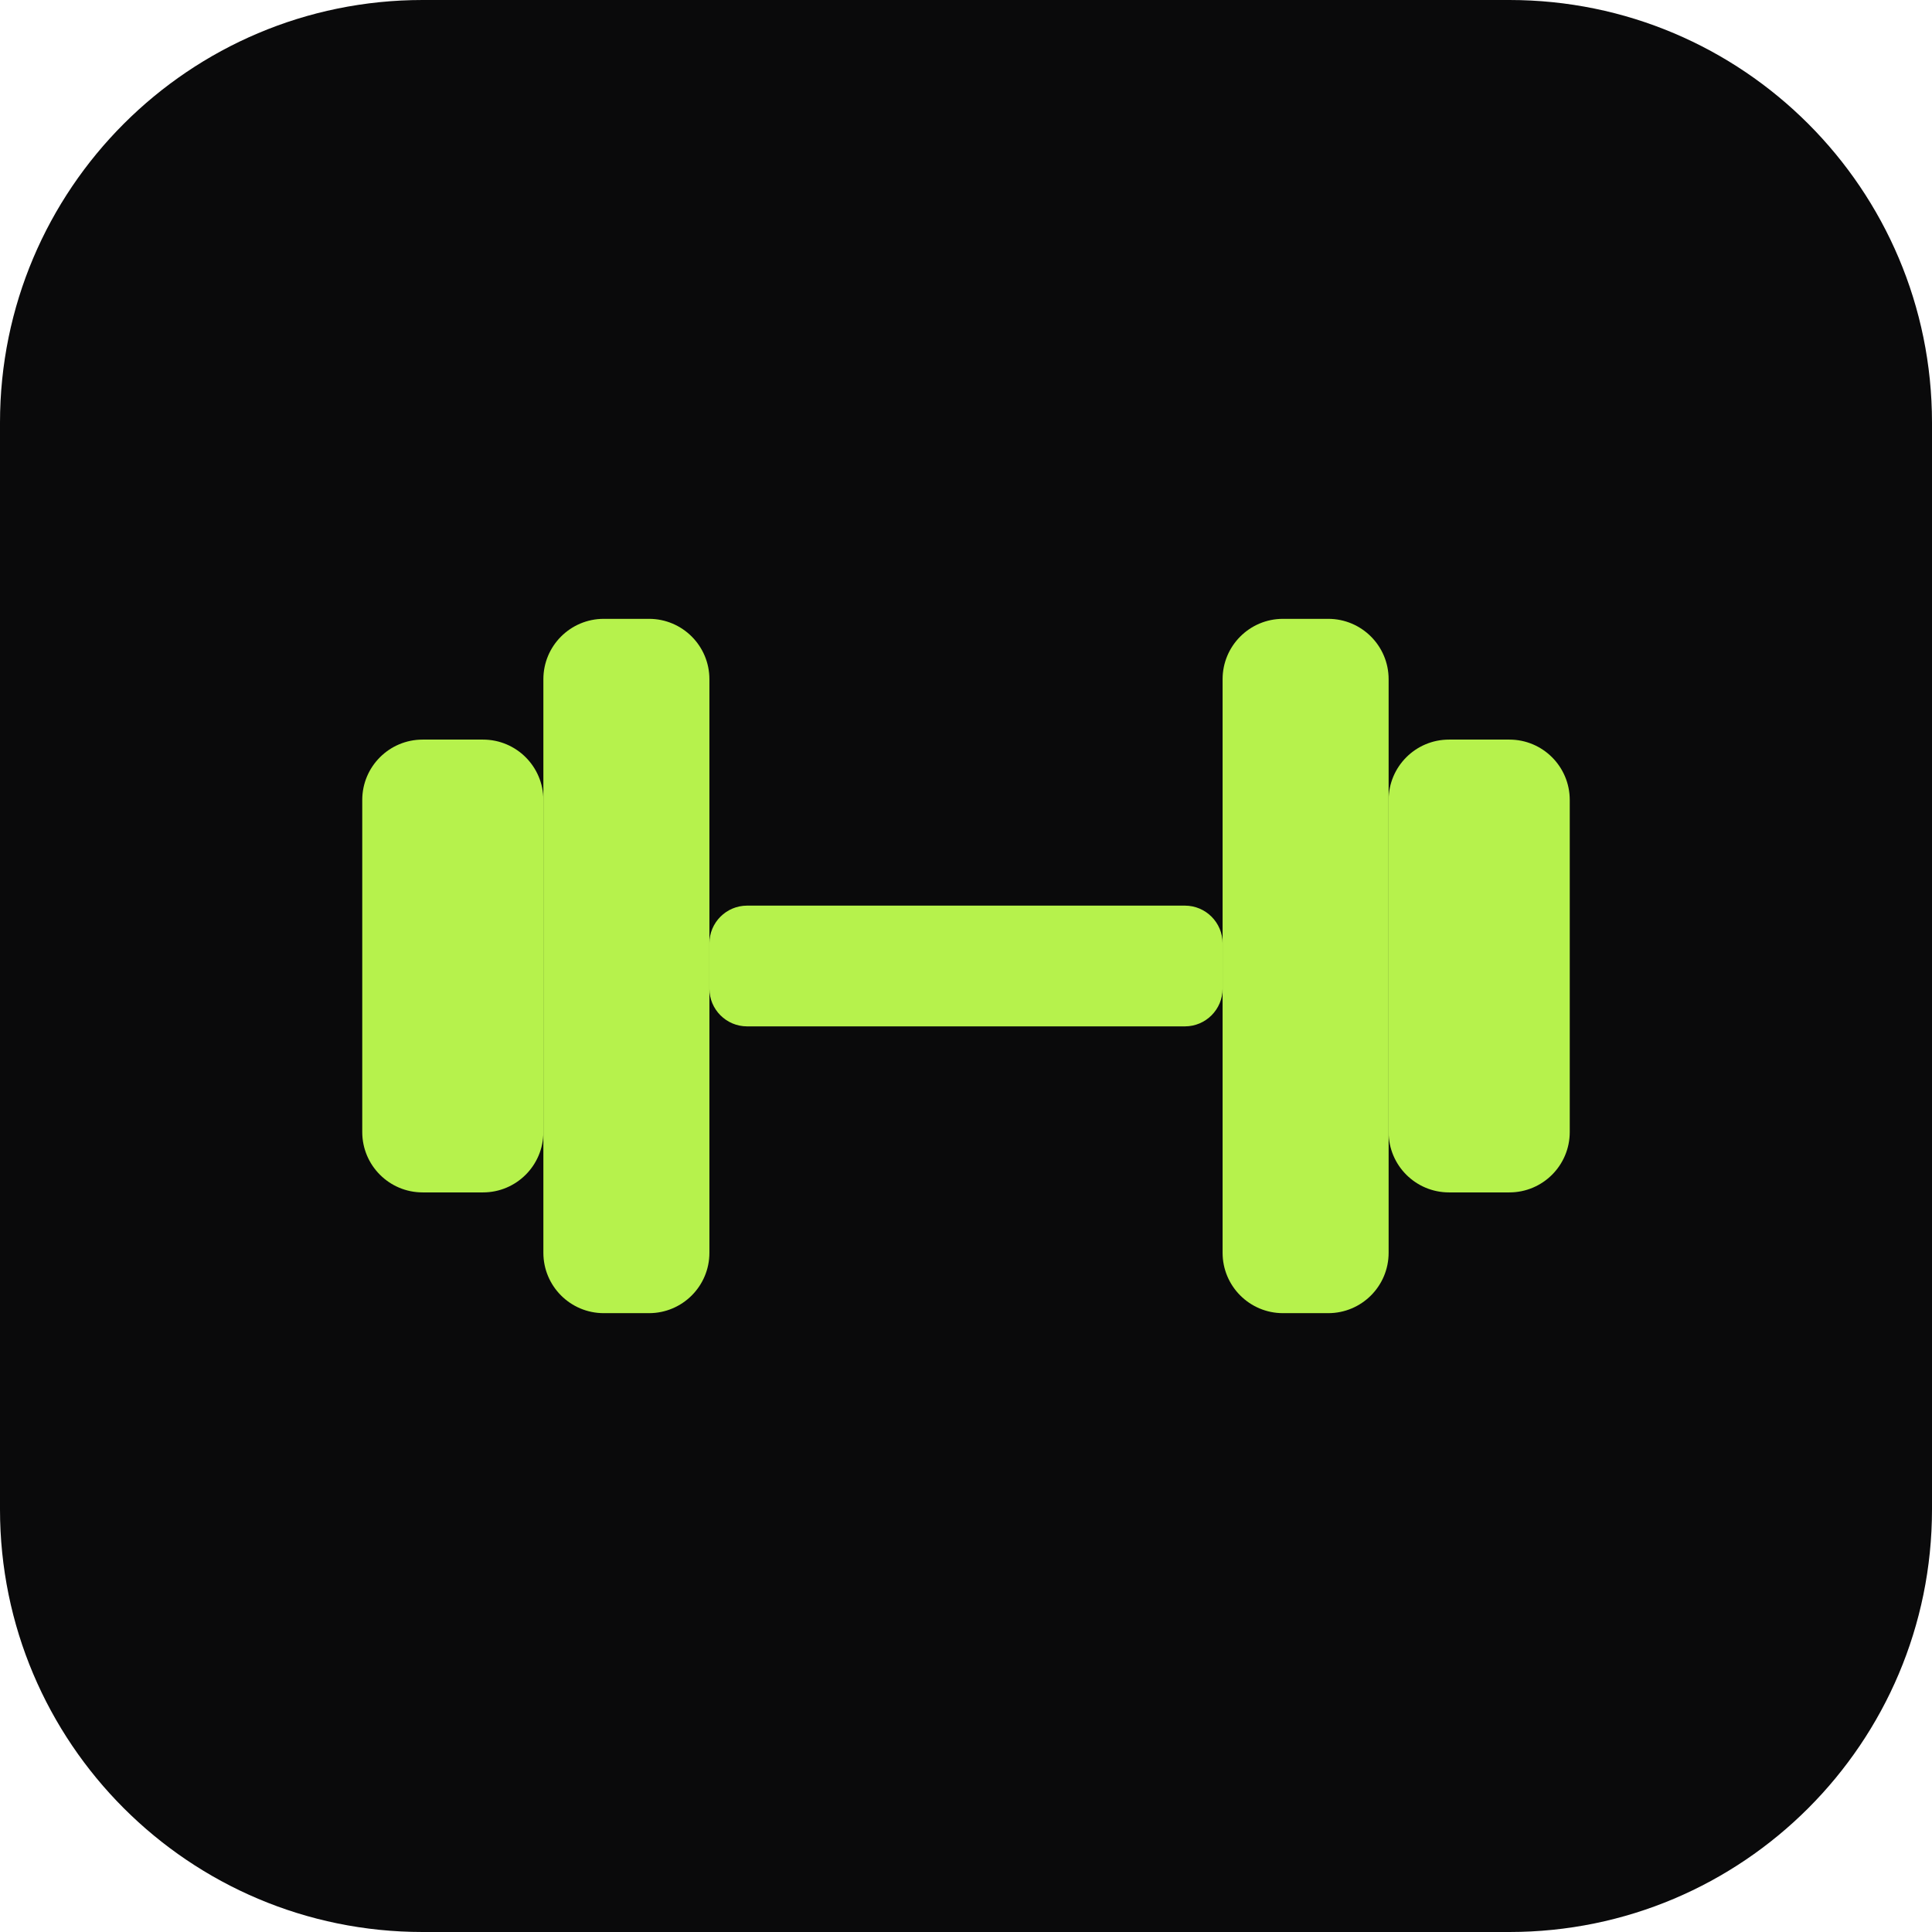
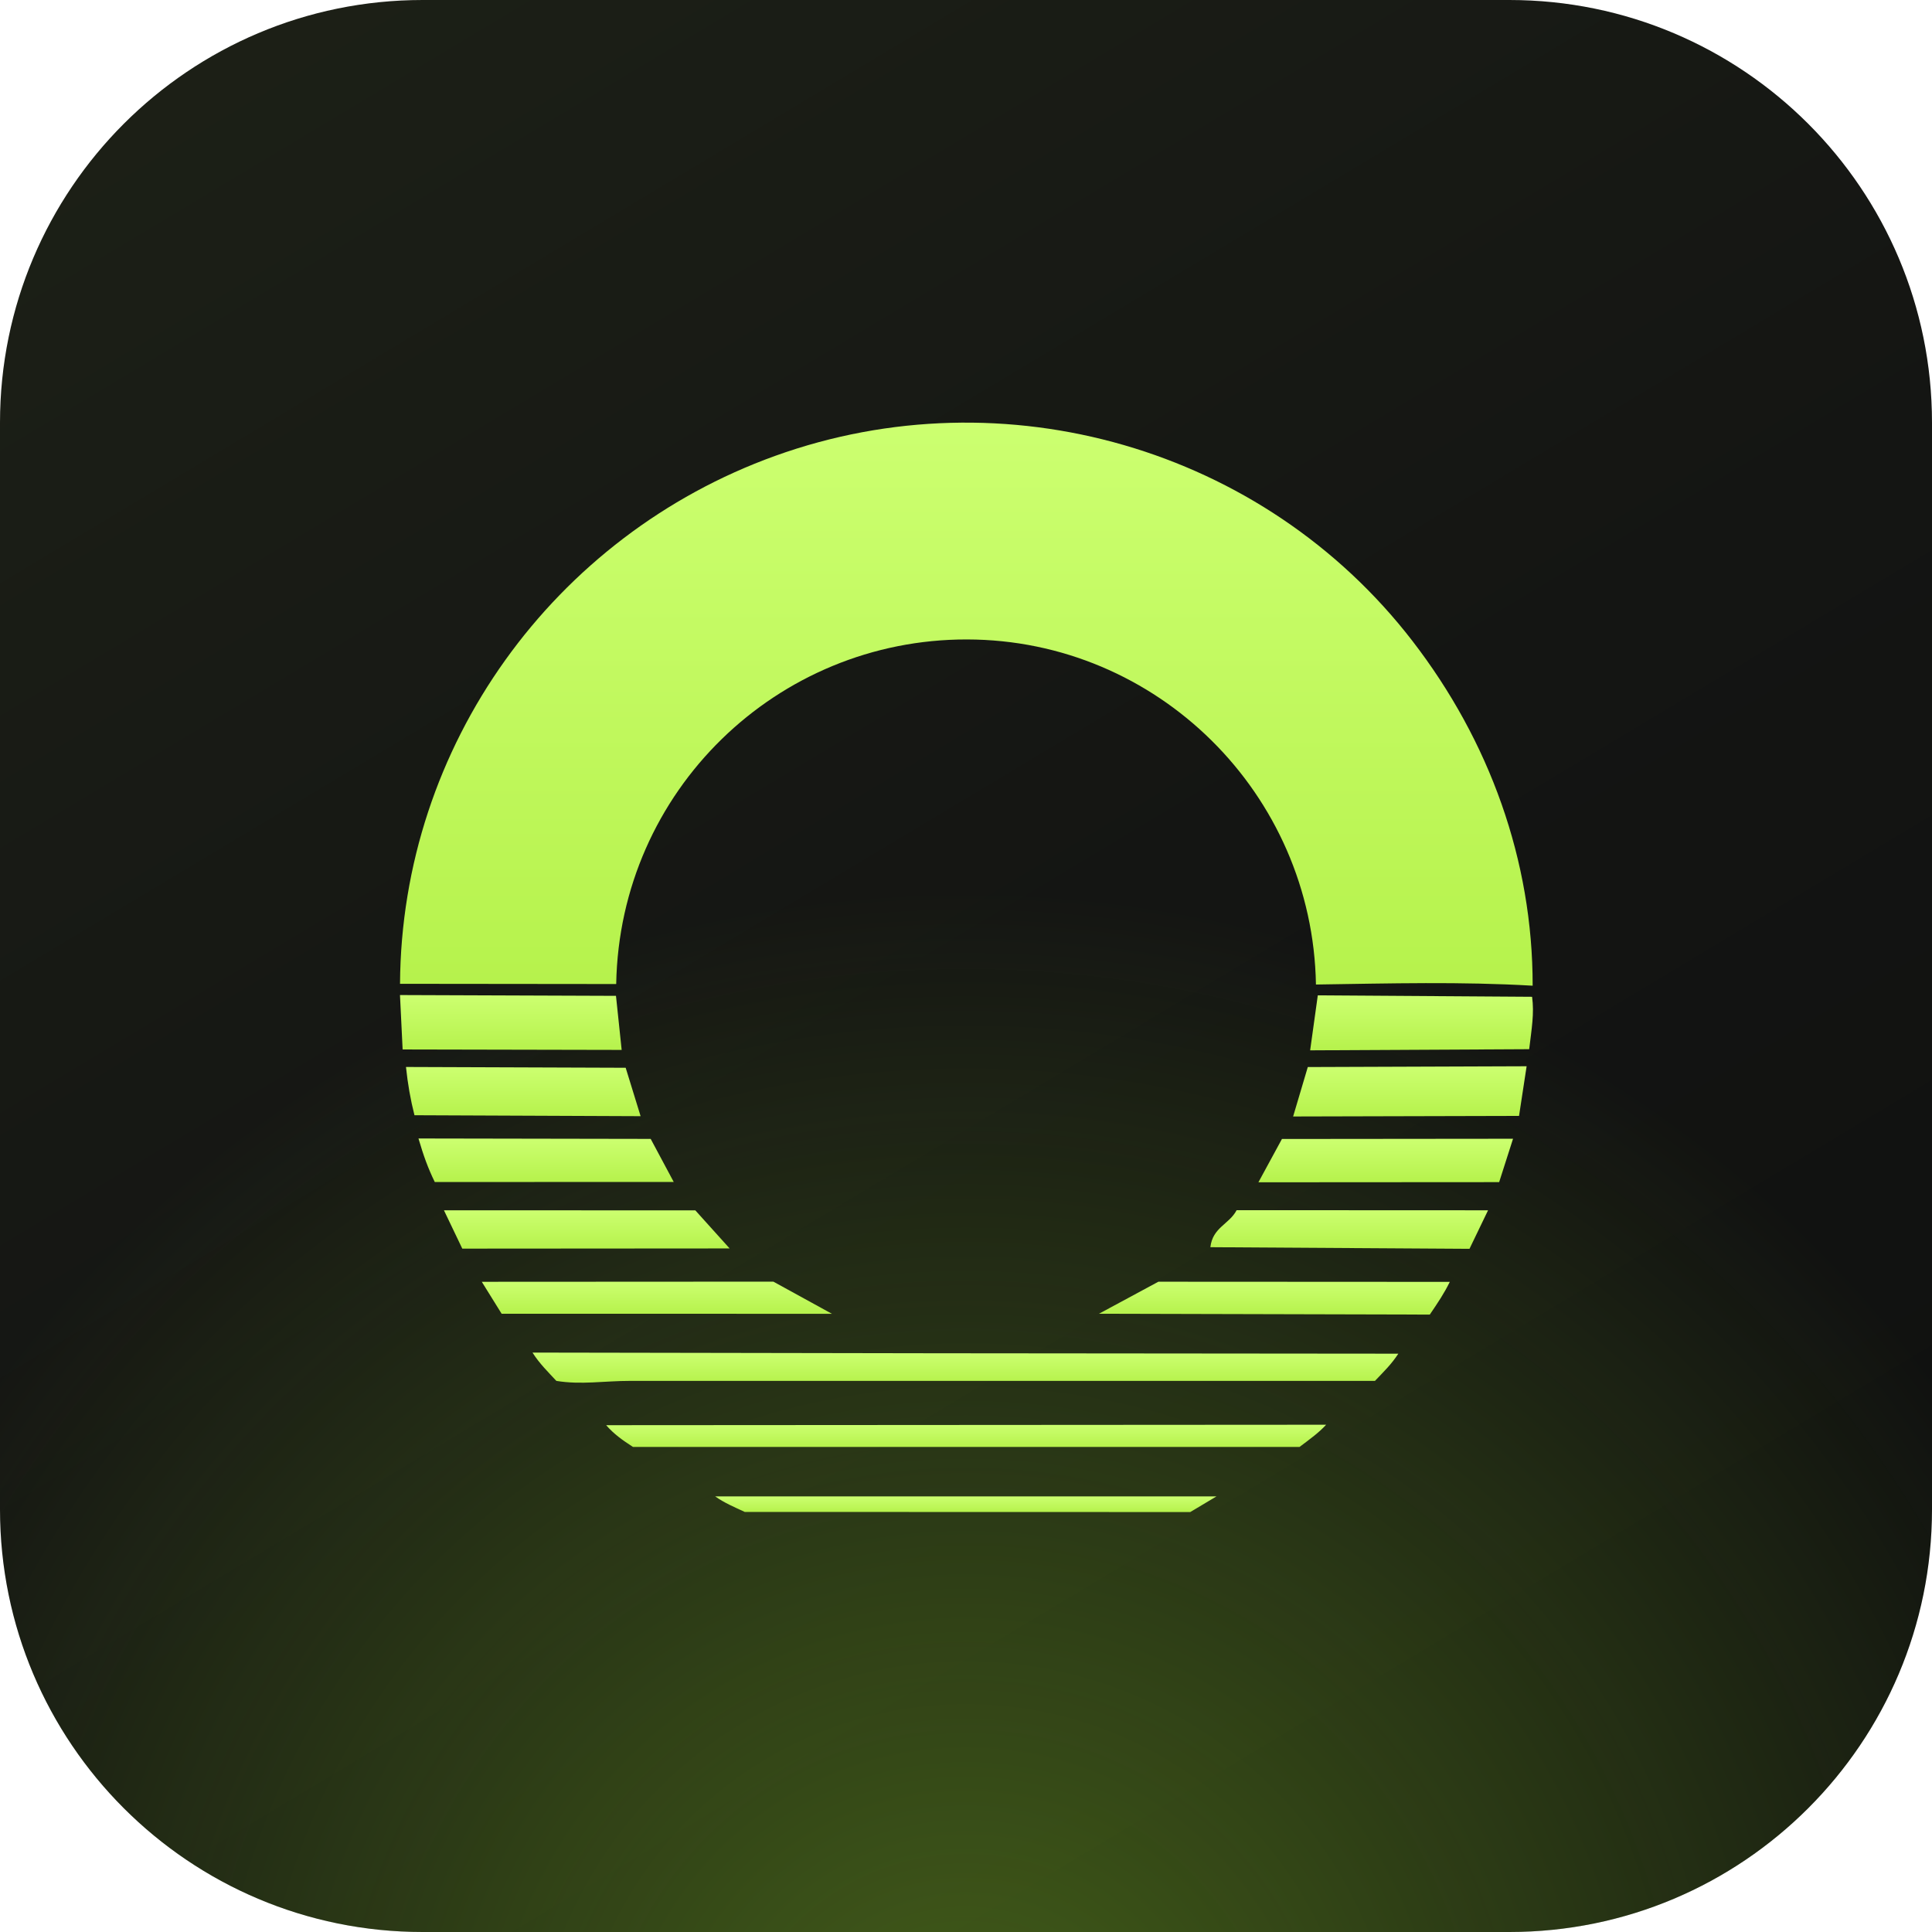
<svg xmlns="http://www.w3.org/2000/svg" viewBox="0 0 512 512">
-   <rect width="512" height="512" rx="112" fill="#0a0a0b" />
-   <g fill="#b6f24c">
-     <rect x="96" y="196" width="48" height="120" rx="16" />
-     <rect x="368" y="196" width="48" height="120" rx="16" />
-     <rect x="144" y="164" width="44" height="184" rx="16" />
-     <rect x="324" y="164" width="44" height="184" rx="16" />
-     <rect x="188" y="240" width="136" height="32" rx="10" />
+   <defs>
+     <linearGradient id="bg" x1="0" y1="0" x2="0.6" y2="1">
+       <stop offset="0" stop-color="#1d2117" />
+       <stop offset="0.6" stop-color="#141513" />
+       <stop offset="1" stop-color="#101110" />
+     </linearGradient>
+     <radialGradient id="glow" cx="0.5" cy="1.08" r="0.62">
+       <stop offset="0" stop-color="#96dc28" stop-opacity="0.38" />
+       <stop offset="1" stop-color="#96dc28" stop-opacity="0" />
+     </radialGradient>
+     <linearGradient id="mark" x1="0" y1="0" x2="0" y2="1">
+       <stop offset="0" stop-color="#ccff70" />
+       <stop offset="1" stop-color="#b6f24c" />
+     </linearGradient>
+   </defs>
+   <rect width="512" height="512" rx="112" fill="url(#bg)" />
+   <rect width="512" height="512" rx="112" fill="url(#glow)" />
+   <g transform="translate(106 112) scale(1)" fill="url(#mark)">
+     <path d="M242.74,148.91c-.87-50.6-42.08-91.37-92.47-91.45-50.36-.09-92.05,40.14-92.97,91.32l-57.29-.06C.38,85.5,40.81,29.93,99.4,8.82c60.74-21.88,129.45-2.12,168.9,49.03,20.42,26.47,31.91,58.18,31.87,91.37-18.99-1.1-37.46-.61-57.44-.31Z" />
+     <path d="M258.38,253.95H61c-6.86-.01-12.98,1.09-19.56,0-2.14-2.32-4.47-4.57-6.32-7.5l106.57.18,122.88.11c-1.83,2.8-3.62,4.51-6.19,7.21Z" />
+     <path d="M238.39,271.46H61.75c-2.72-1.76-5.02-3.37-7.11-5.77l190.8-.12c-1.96,2.13-4.19,3.73-7.06,5.89Z" />
+     <path d="M299.25,166.05l-58.05.3,2.03-14.57,56.79.38c.6,4.44-.11,8.38-.77,13.89Z" />
+     <polygon points="58.75 166.24 .7 166.12 0 151.7 57.24 151.91 58.75 166.24" />
+     <polygon points="296.56 183.73 236.69 183.88 240.58 170.78 298.57 170.57 296.56 183.73" />
+     <path d="M63.77,183.8l-59.93-.25c-1.06-4.16-1.77-8.22-2.25-12.79l58.22.21,3.96,12.83Z" />
+     <path d="M272.91,236.38l-87.68-.22,15.75-8.49,77.23.04c-1.5,3.05-3.11,5.45-5.3,8.67Z" />
+     <path d="M72.55,201.23l-63.33.02c-1.82-3.74-2.97-6.94-4.32-11.54l61.54.11,6.11,11.42Z" />
+     <polygon points="291.29 201.28 227.49 201.32 233.73 189.84 294.97 189.78 291.29 201.28" />
+     <polygon points="87.36 218.85 16.51 218.9 11.65 208.74 78.27 208.76 87.36 218.85" />
+     <polygon points="114.47 236.17 26.94 236.16 21.68 227.69 98.95 227.65 114.47 236.17" />
+     <path d="M283.43,218.95l-68.67-.43c.61-5.28,4.98-6.04,6.96-9.81l66.63.03-4.92,10.21Z" />
+     <path d="M209.43,288.71l-118.06-.03c-2.88-1.34-5.38-2.38-7.84-4.12h132.85s-6.95,4.15-6.95,4.15Z" />
  </g>
</svg>
